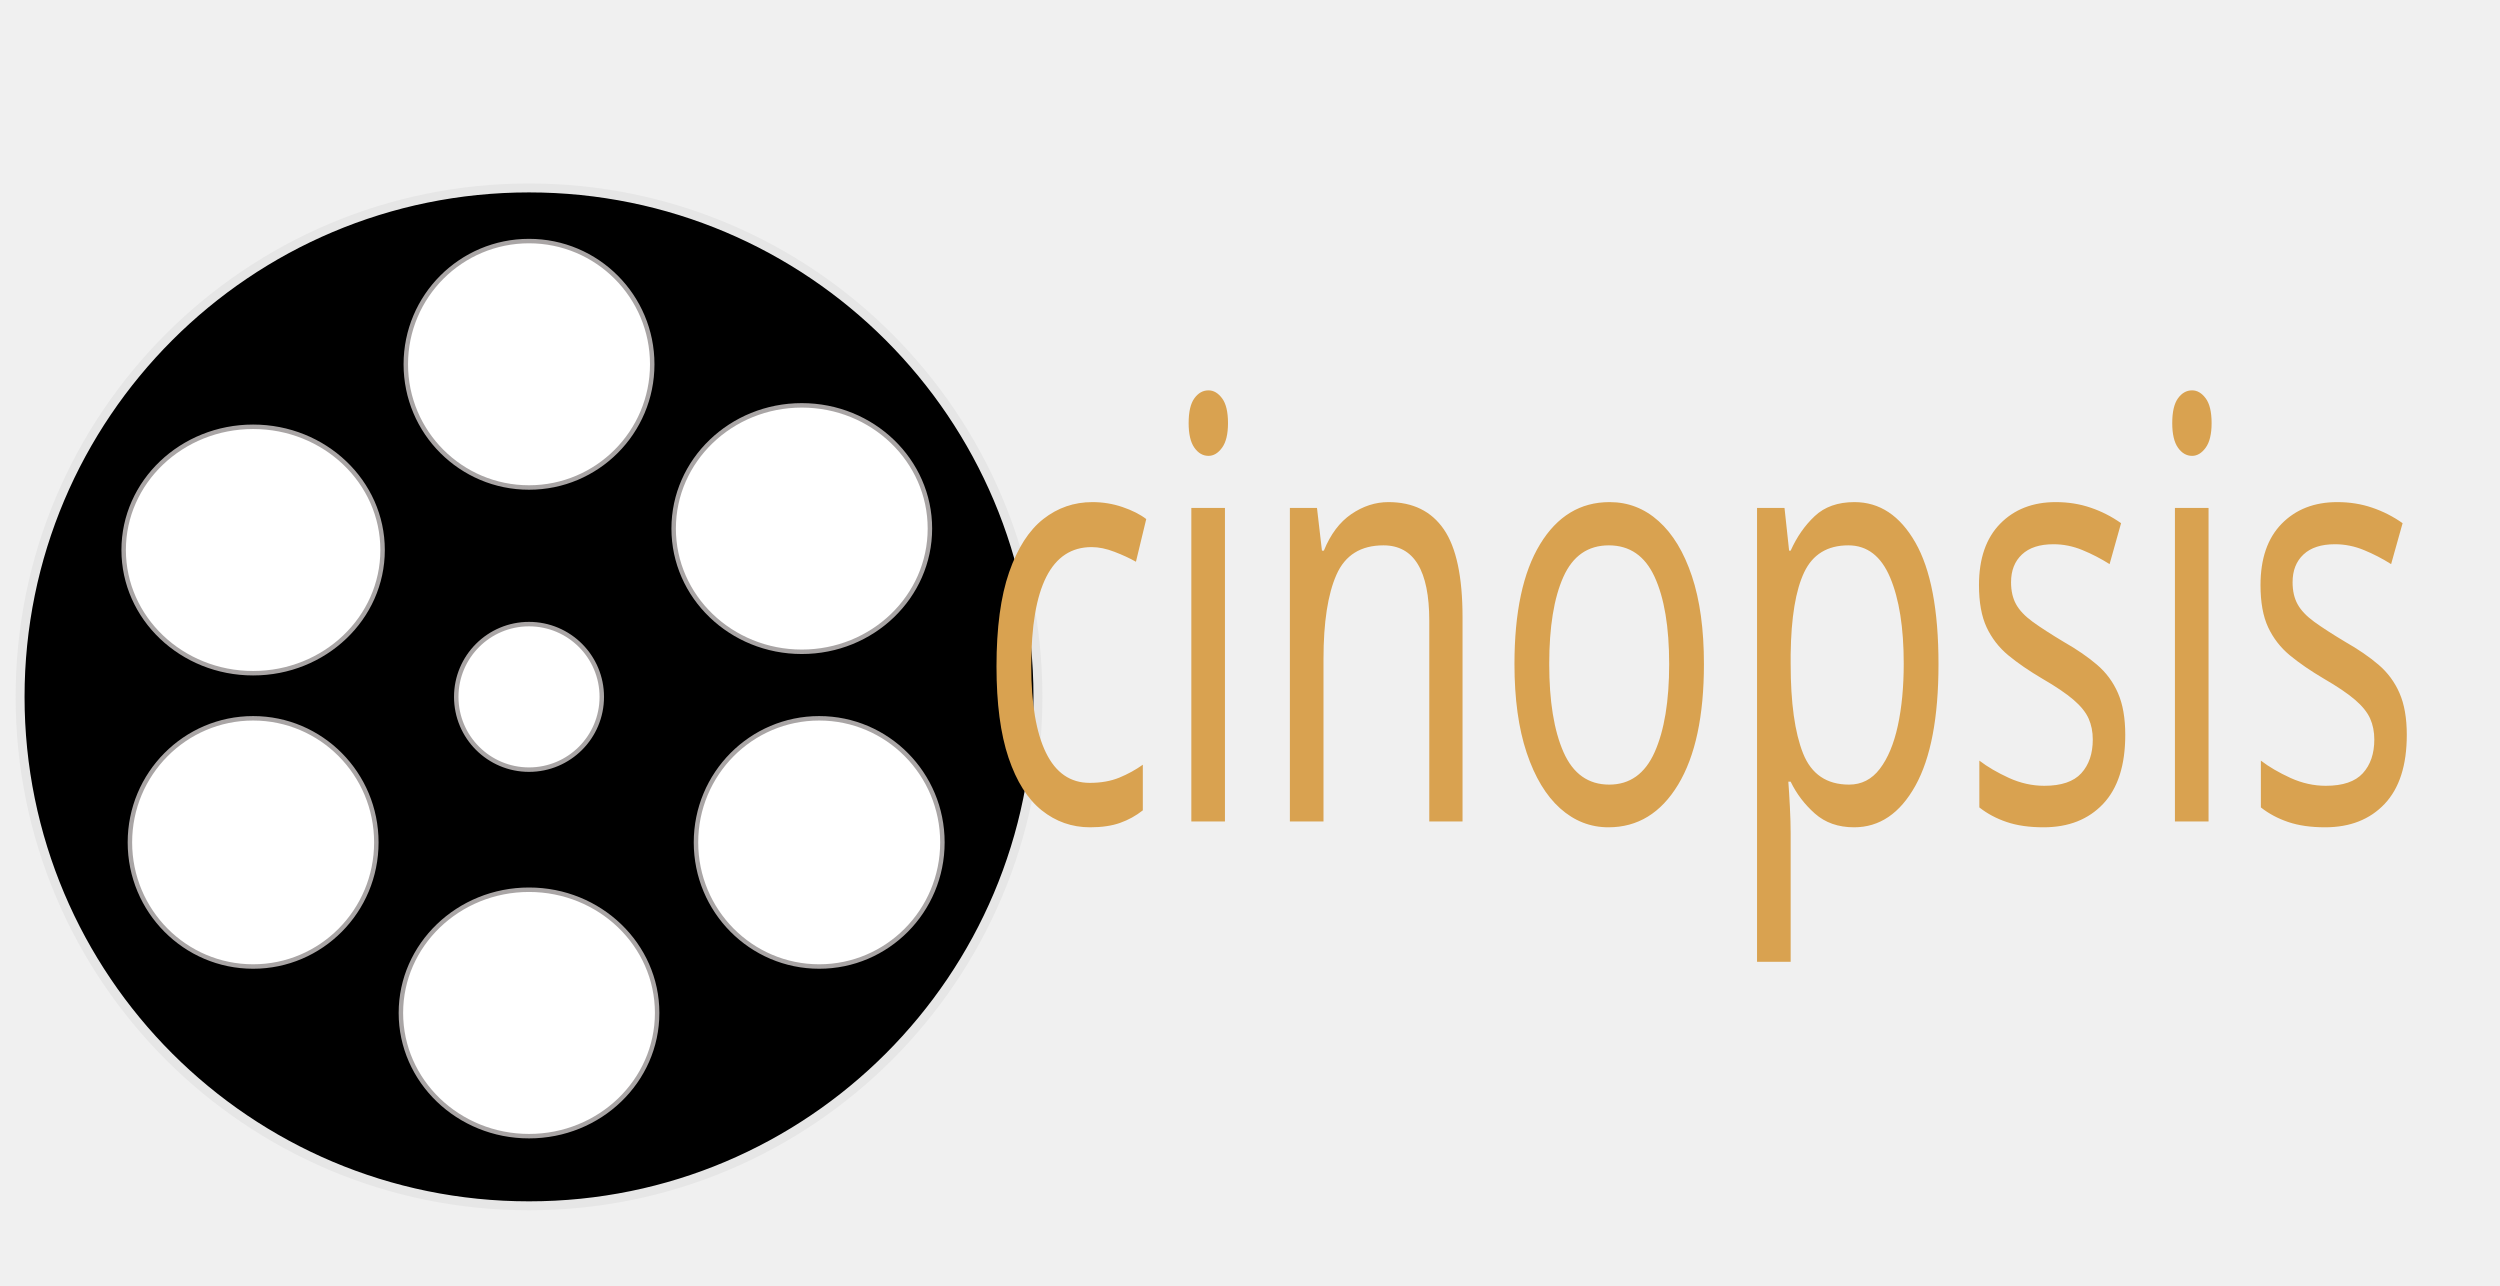
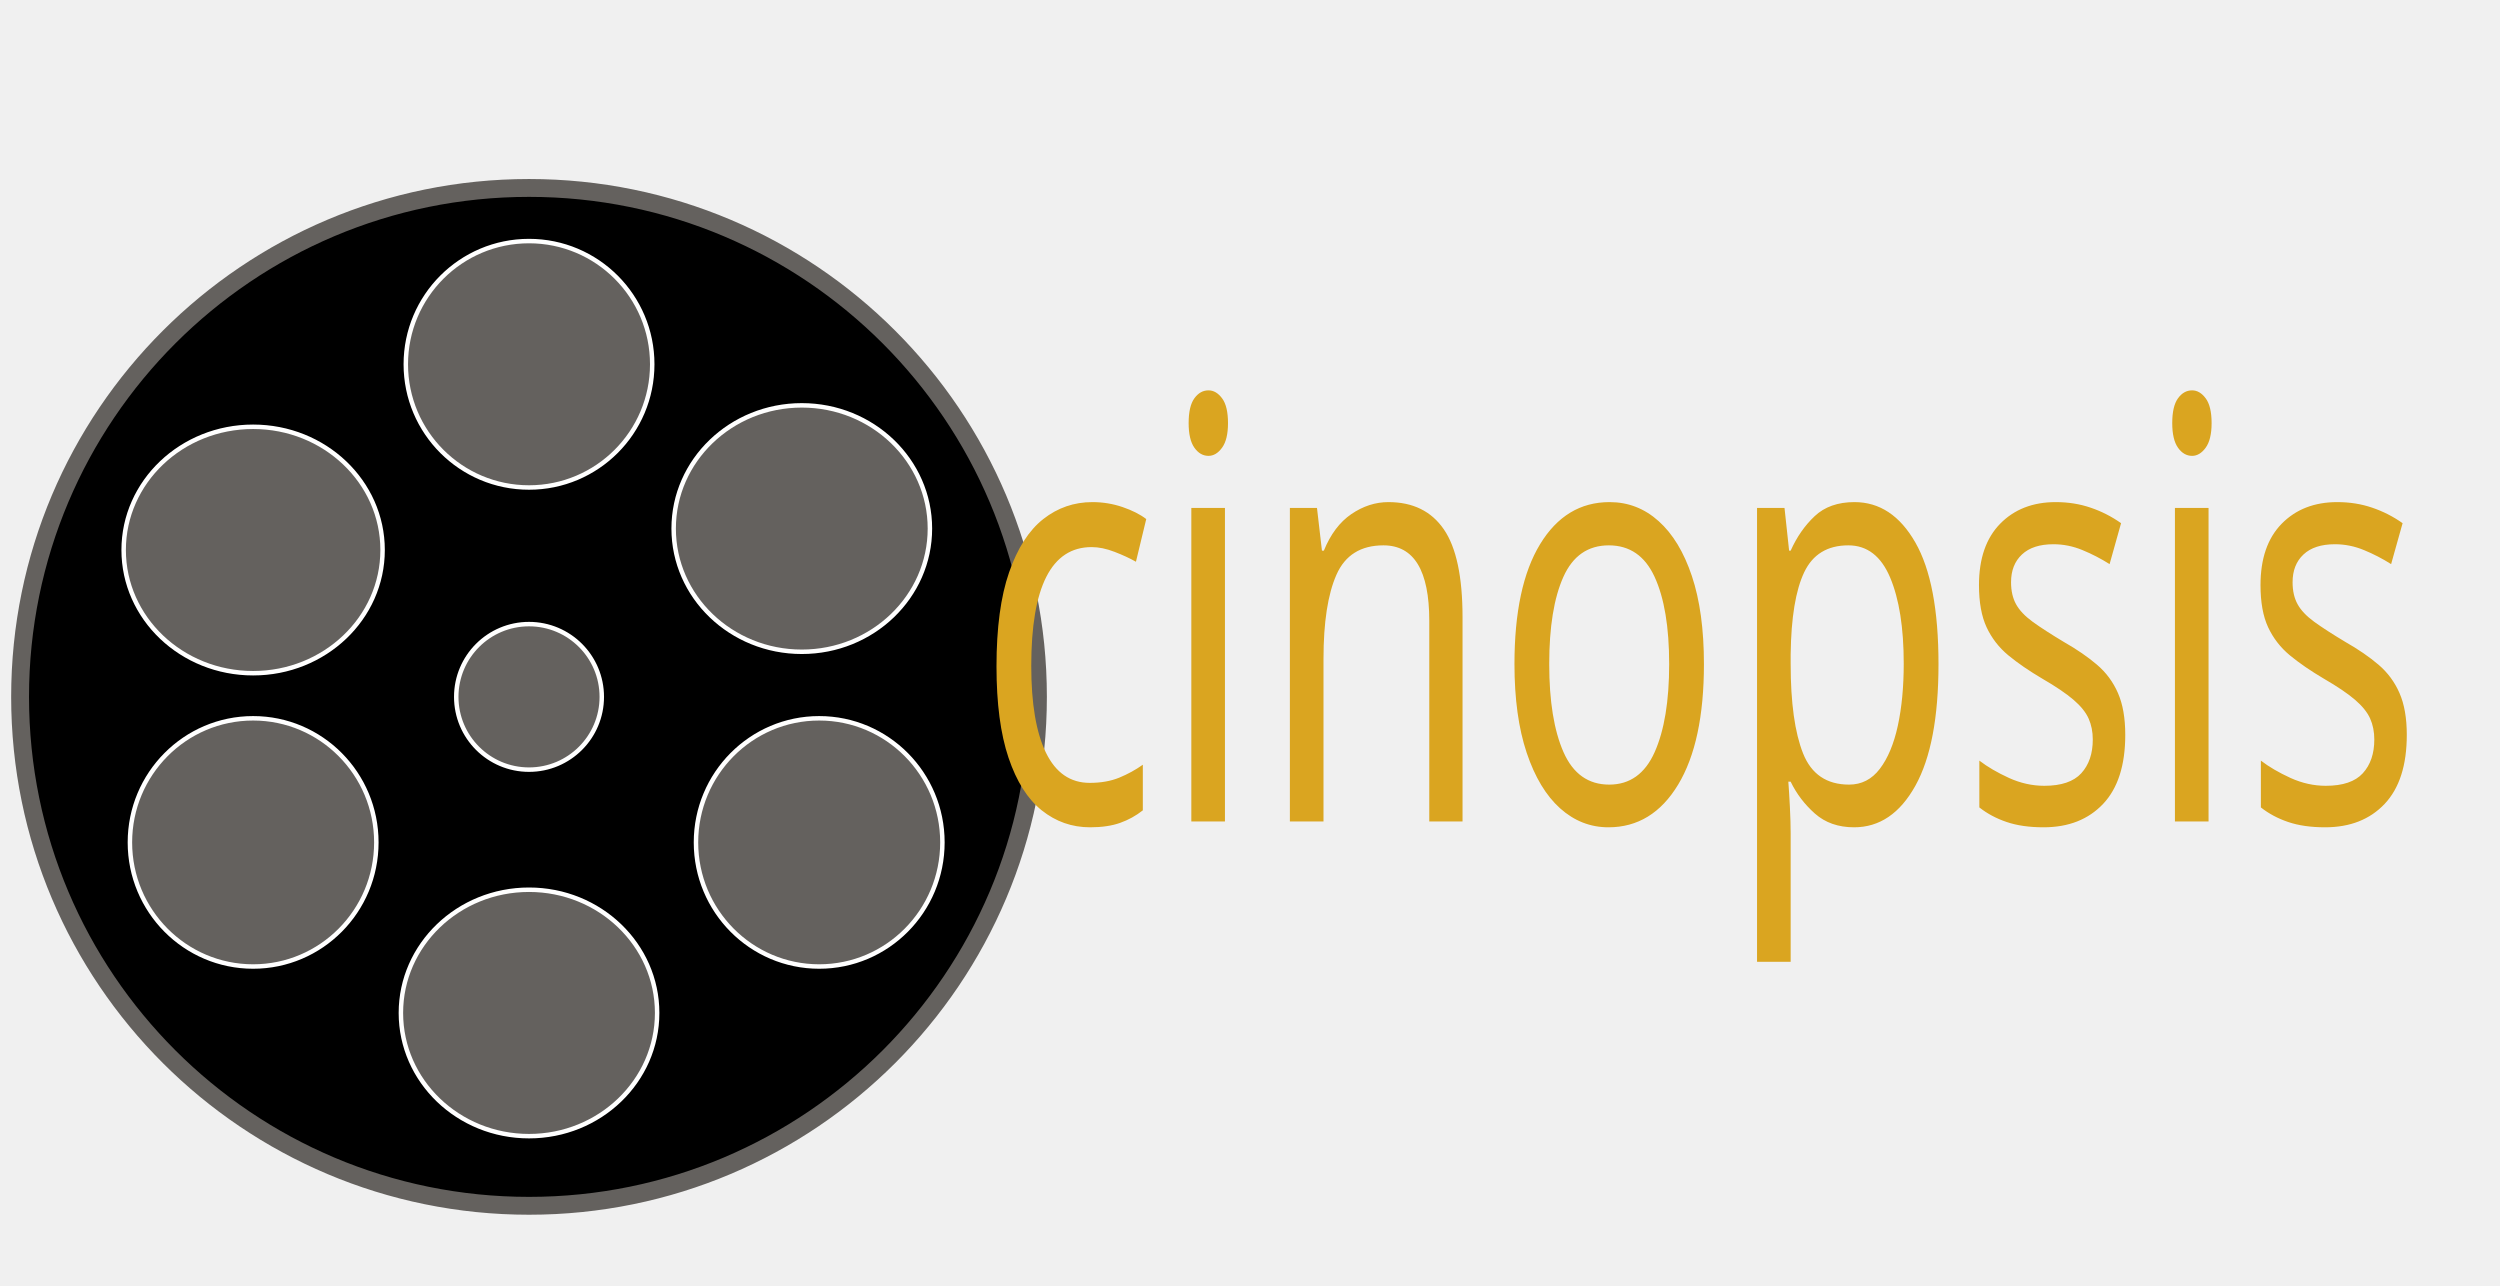
<svg xmlns="http://www.w3.org/2000/svg" version="1.1" id="Layer_1" x="0px" y="0px" viewBox="0 0 560 288" style="enable-background:new 0 0 560 288;" xml:space="preserve">
-   <circle style="stroke:#E6E6E6;stroke-width:2;stroke-miterlimit:10;" cx="118.5" cy="156.1" r="114" />
-   <ellipse style="fill:#FFFFFF;stroke:#A9A5A5;stroke-miterlimit:10;" cx="56.7" cy="123.2" rx="29" ry="27.6" />
-   <circle style="fill:#FFFFFF;stroke:#A9A5A5;stroke-miterlimit:10;" cx="118.5" cy="156.1" r="16.3" />
-   <circle style="fill:#FFFFFF;stroke:#A9A5A5;stroke-miterlimit:10;" cx="118.5" cy="81.6" r="27.6" />
-   <ellipse style="fill:#FFFFFF;stroke:#A9A5A5;stroke-miterlimit:10;" cx="179.6" cy="118.4" rx="28.7" ry="27.6" />
-   <ellipse style="fill:#FFFFFF;stroke:#A9A5A5;stroke-miterlimit:10;" cx="183.5" cy="188.7" rx="27.6" ry="27.8" />
-   <ellipse style="fill:#FFFFFF;stroke:#A9A5A5;stroke-miterlimit:10;" cx="118.5" cy="226.9" rx="28.7" ry="27.6" />
-   <ellipse style="fill:#FFFFFF;stroke:#A9A5A5;stroke-miterlimit:10;" cx="56.7" cy="188.7" rx="27.6" ry="27.8" />
+   <circle style="stroke:#64615e;stroke-width:4;stroke-miterlimit:10;" cx="118.5" cy="156.1" r="114" />
+   <ellipse style="fill:#64615e;stroke:#FFFFFF;stroke-miterlimit:10;" cx="56.7" cy="123.2" rx="29" ry="27.6" />
+   <circle style="fill:#64615e;stroke:#FFFFFF;stroke-miterlimit:10;" cx="118.5" cy="156.1" r="16.3" />
+   <circle style="fill:#64615e;stroke:#FFFFFF;stroke-miterlimit:10;" cx="118.5" cy="81.6" r="27.6" />
+   <ellipse style="fill:#64615e;stroke:#FFFFFF;stroke-miterlimit:10;" cx="179.6" cy="118.4" rx="28.7" ry="27.6" />
+   <ellipse style="fill:#64615e;stroke:#FFFFFF;stroke-miterlimit:10;" cx="183.5" cy="188.7" rx="27.6" ry="27.8" />
+   <ellipse style="fill:#64615e;stroke:#FFFFFF;stroke-miterlimit:10;" cx="118.5" cy="226.9" rx="28.7" ry="27.6" />
+   <ellipse style="fill:#64615e;stroke:#FFFFFF;stroke-miterlimit:10;" cx="56.7" cy="188.7" rx="27.6" ry="27.8" />
  <path style="fill:none;" d="M-11.5,31.3C-2.9,34.9,98.8,76,159.9,24c6.3-5.3,71.7-44.5,86.5-32.1" />
-   <text transform="matrix(0.6531 0 0 1 164.1675 184.0029)" style="fill:#D9A250; font-family:'BodoniSvtyTwoSCITCTT-Book'; font-size:192.862px; letter-spacing:3.1;">  </text>
-   <text transform="matrix(0.6531 0 0 1 218.5103 184.0029)" style="fill:#D9A250; font-family:'AmericanTypewriter-Light'; font-size:131.013px;">cinopsis</text>
+   <text transform="matrix(0.6531 0 0 1 164.1675 184.0029)" style="fill:#DAA520; font-family:'BodoniSvtyTwoSCITCTT-Book'; font-size:192.862px; letter-spacing:3.1;">  </text>
+   <text transform="matrix(0.6531 0 0 1 218.5103 184.0029)" style="fill:#DAA520; font-family:'AmericanTypewriter-Light'; font-size:131.013px;">cinopsis</text>
</svg>
